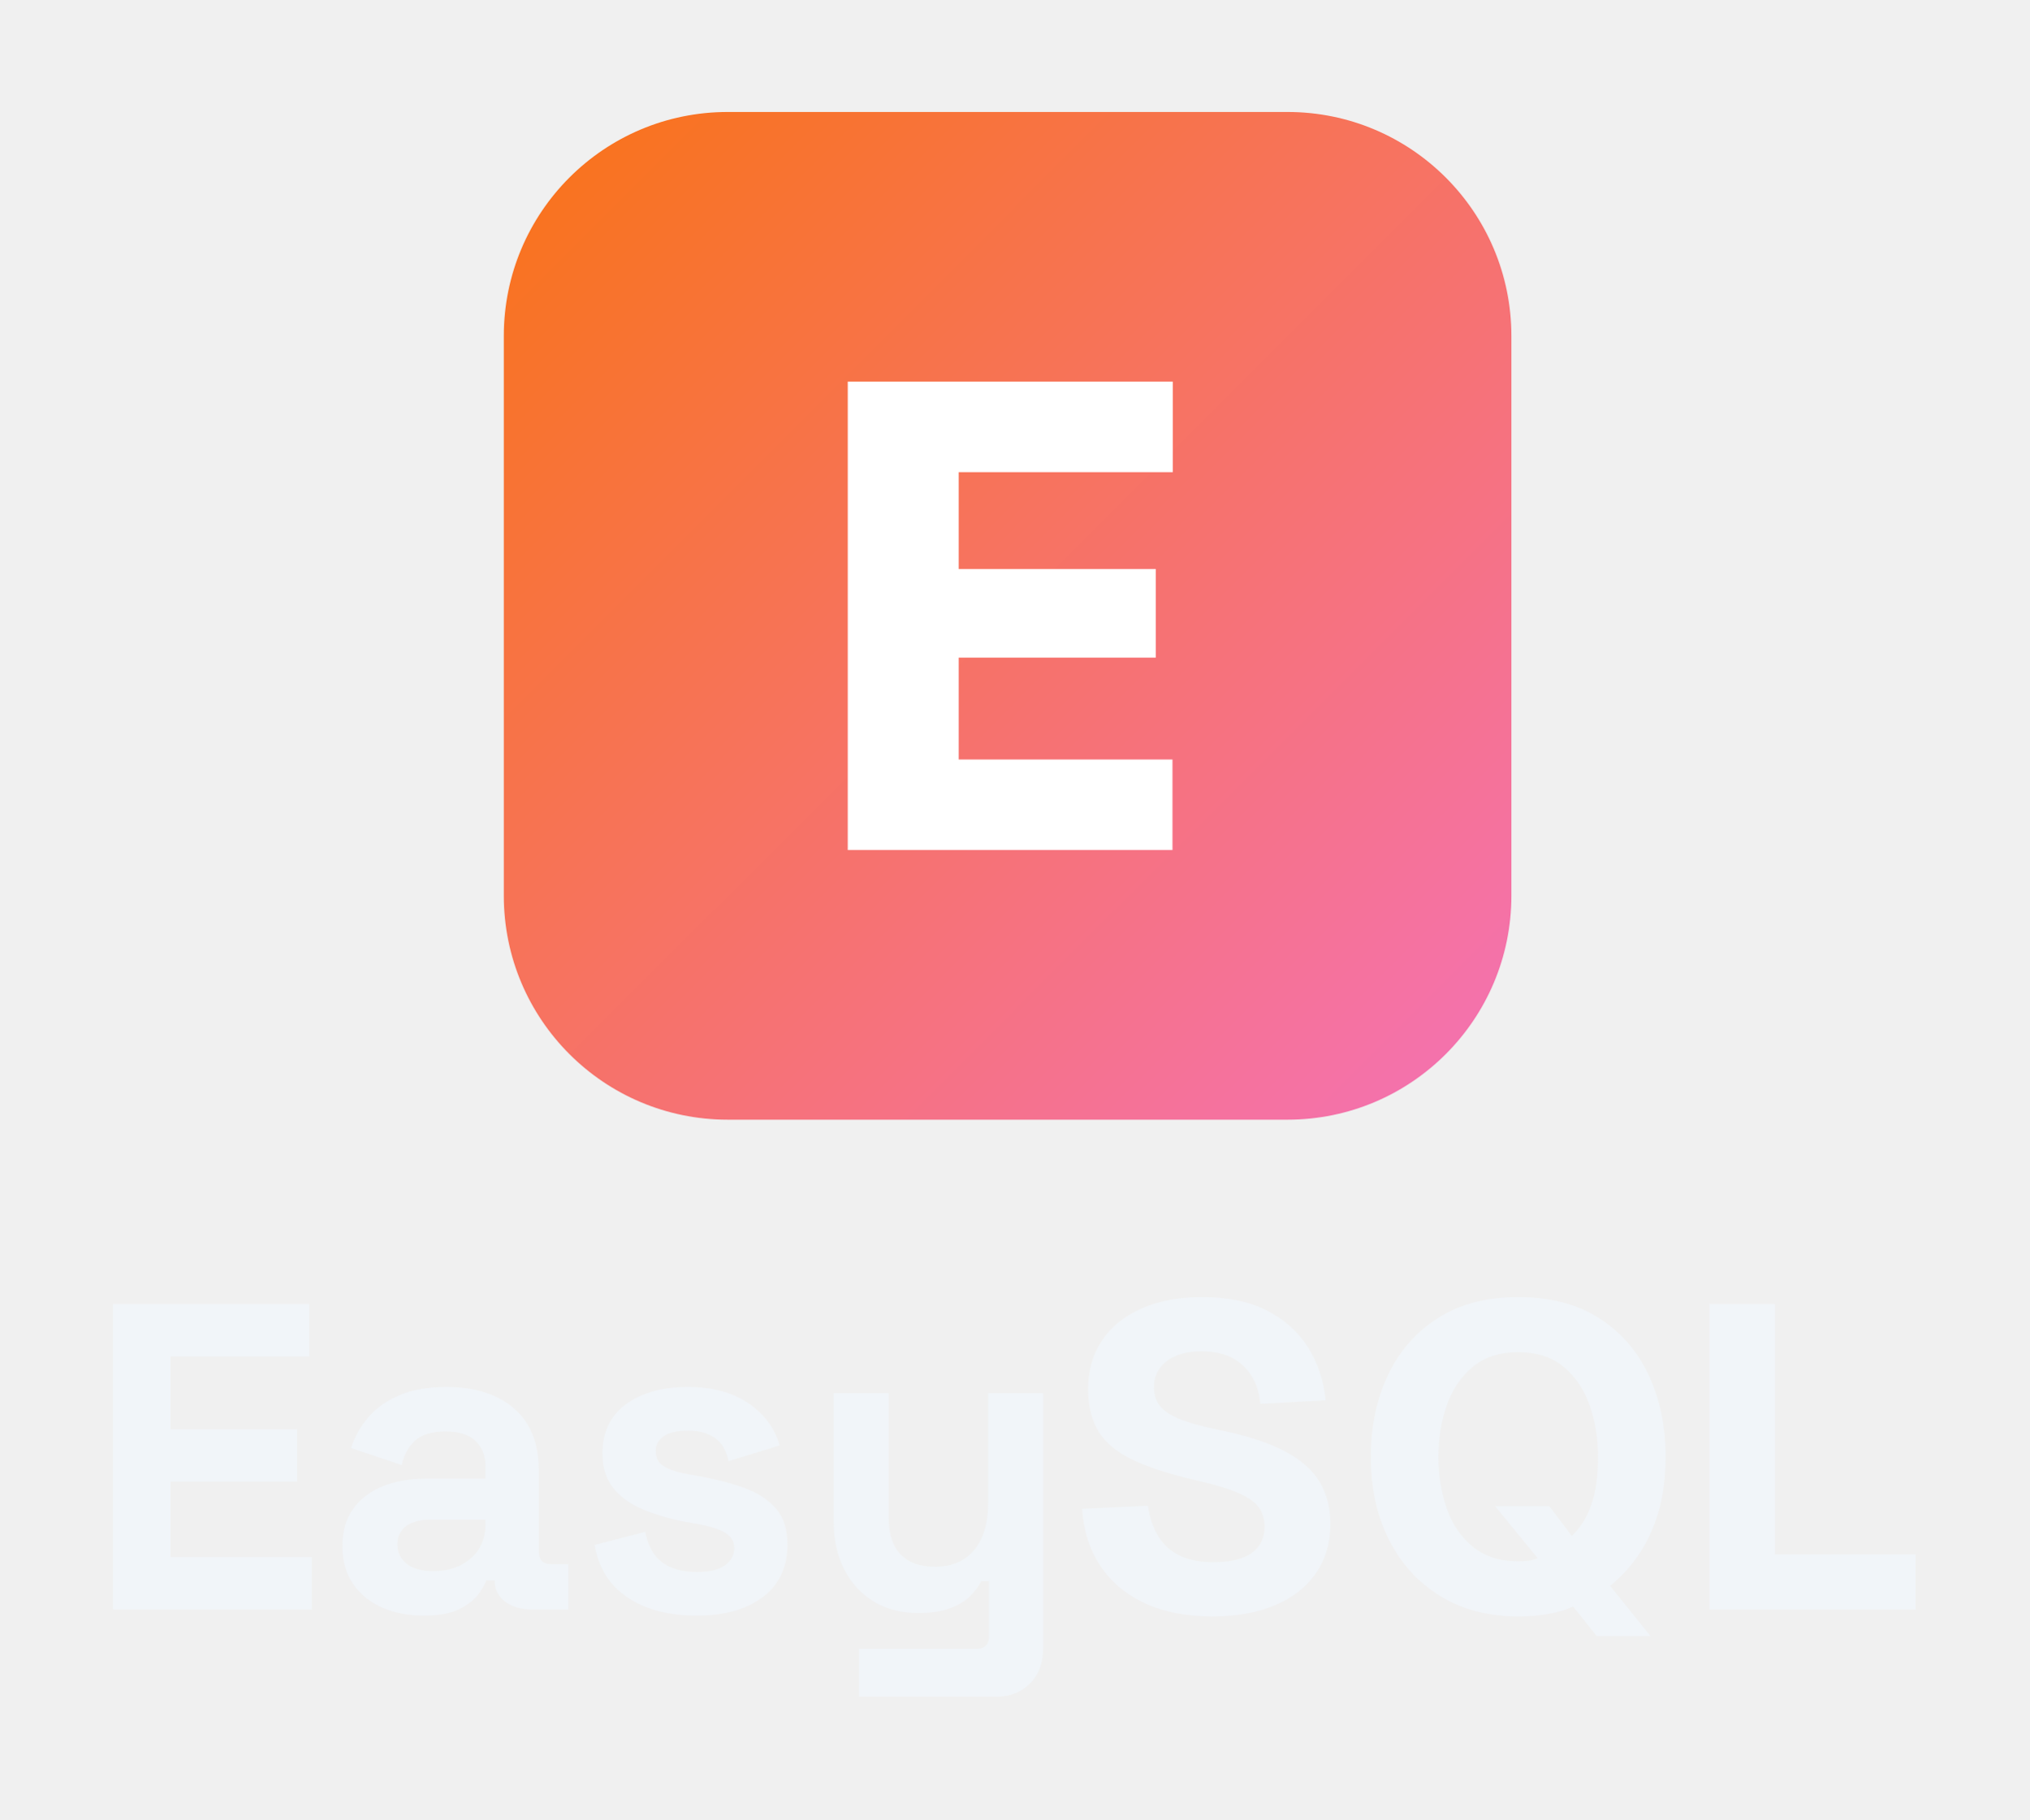
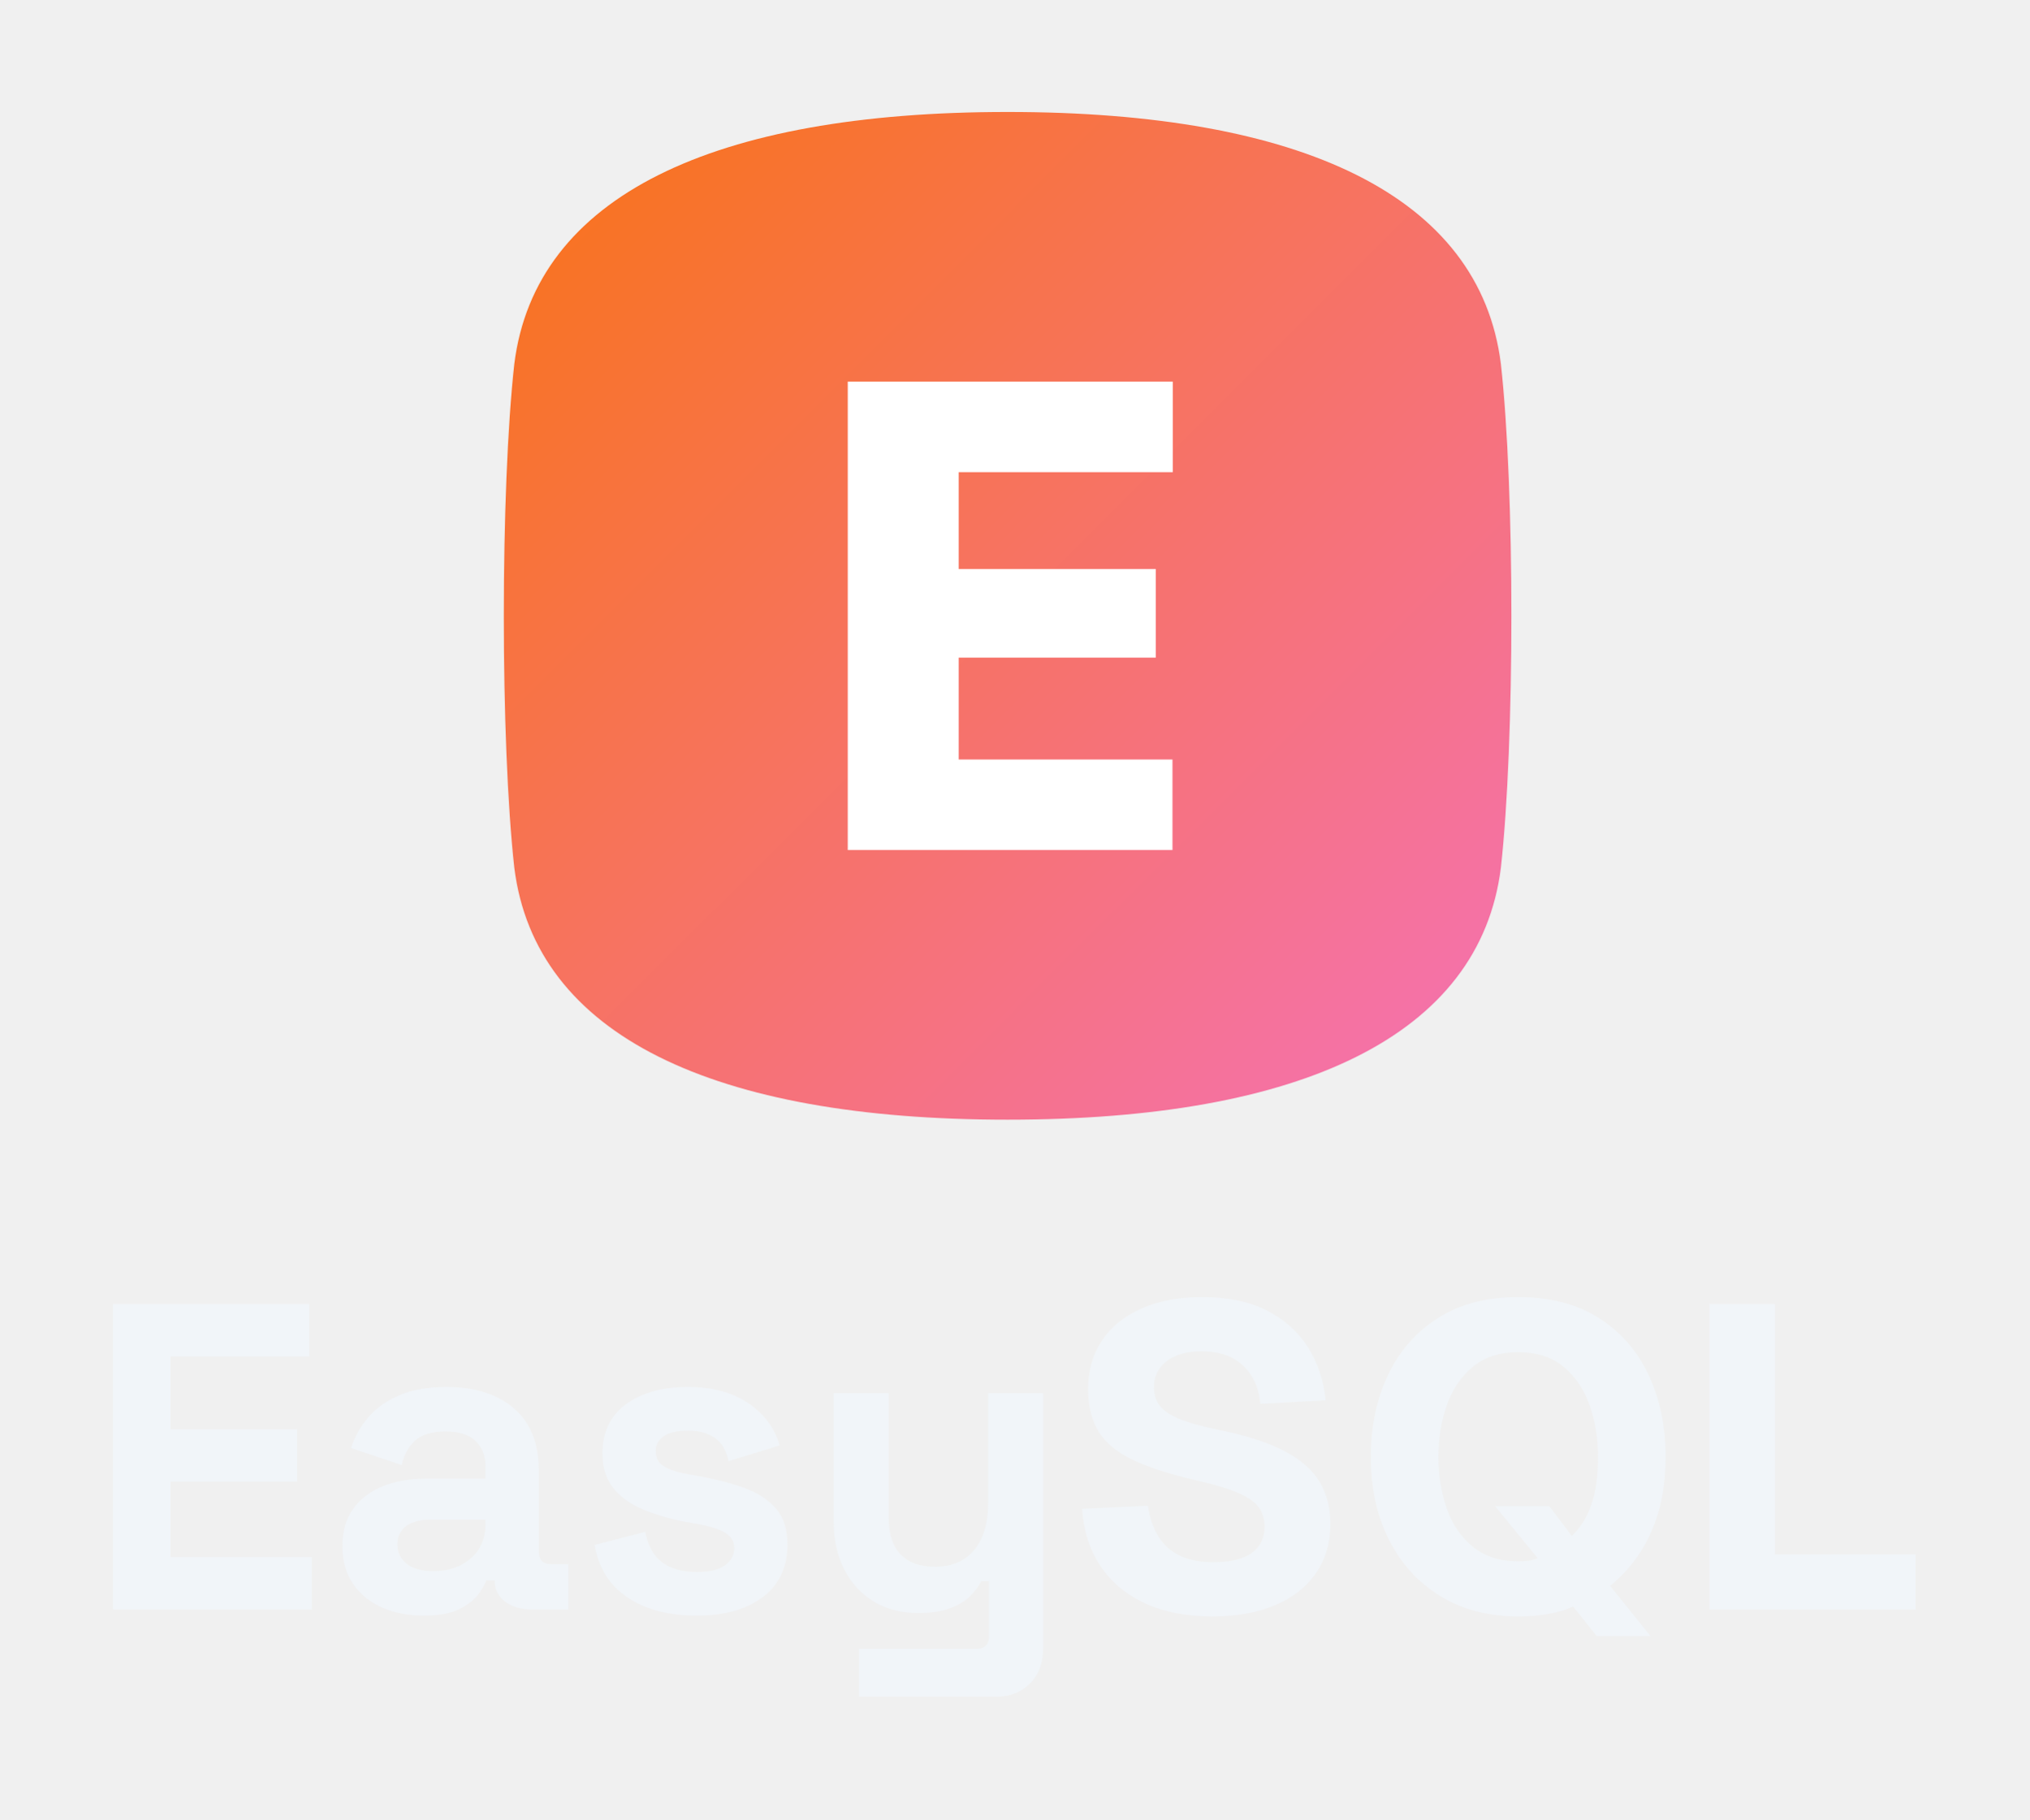
<svg xmlns="http://www.w3.org/2000/svg" viewBox="33 4 145 130" width="145" height="130">
  <defs>
    <linearGradient id="g1" x1="0" y1="0" x2="1" y2="1">
      <stop offset="0" stop-color="#F97316" />
      <stop offset="1" stop-color="#F472B6" />
    </linearGradient>
  </defs>
-   <rect x="69" y="12" width="72" height="72" rx="16" fill="url(#g1)" />
+   <path d="M105 12C126 12 138.75 18 140.25 30C140.75 34.5 141 41.25 141 48C141 54.75 140.75 61.5 140.25 66C138.75 78 126 84 105 84C84 84 71.25 78 69.75 66C69.25 61.5 69 54.75 69 48C69 41.25 69.25 34.5 69.75 30C71.25 18 84 12 105 12Z" fill="url(#g1)" />
  <path d="M93.579 64.733V31.267H116.803V37.735H101.507V44.653H115.59V50.987H101.507V58.265H116.781V64.733Z" fill="#FFFFFF" />
  <path d="M41.065 119.0V97.174H55.096V100.916H45.181V106.123H54.223V109.864H45.181V115.258H55.283V119.0ZM63.266 119.437Q61.613 119.437 60.303 118.86Q58.994 118.283 58.23 117.176Q57.466 116.069 57.466 114.479Q57.466 112.889 58.23 111.813Q58.994 110.737 60.35 110.192Q61.707 109.646 63.453 109.646H67.693V108.773Q67.693 107.682 67.007 106.98Q66.321 106.279 64.825 106.279Q63.359 106.279 62.642 106.949Q61.925 107.619 61.707 108.679L58.09 107.463Q58.464 106.279 59.29 105.296Q60.116 104.314 61.504 103.706Q62.891 103.098 64.887 103.098Q67.943 103.098 69.72 104.626Q71.497 106.154 71.497 109.054V114.822Q71.497 115.757 72.37 115.757H73.617V119.0H70.998Q69.845 119.0 69.096 118.439Q68.348 117.878 68.348 116.942V116.911H67.755Q67.631 117.285 67.194 117.893Q66.758 118.501 65.822 118.969Q64.887 119.437 63.266 119.437ZM63.952 116.256Q65.604 116.256 66.649 115.336Q67.693 114.417 67.693 112.889V112.577H63.733Q62.642 112.577 62.018 113.045Q61.395 113.512 61.395 114.354Q61.395 115.196 62.05 115.726Q62.704 116.256 63.952 116.256ZM82.784 119.437Q79.76 119.437 77.827 118.127Q75.893 116.817 75.488 114.385L79.105 113.45Q79.323 114.541 79.838 115.165Q80.352 115.788 81.116 116.053Q81.88 116.319 82.784 116.319Q84.156 116.319 84.811 115.835Q85.466 115.352 85.466 114.635Q85.466 113.918 84.842 113.528Q84.219 113.138 82.847 112.889L81.974 112.733Q80.352 112.421 79.011 111.875Q77.671 111.33 76.86 110.363Q76.049 109.397 76.049 107.869Q76.049 105.561 77.733 104.33Q79.417 103.098 82.161 103.098Q84.749 103.098 86.463 104.252Q88.178 105.406 88.708 107.276L85.06 108.399Q84.811 107.214 84.047 106.715Q83.283 106.216 82.161 106.216Q81.038 106.216 80.446 106.606Q79.853 106.996 79.853 107.682Q79.853 108.43 80.477 108.789Q81.101 109.147 82.161 109.334L83.034 109.49Q84.78 109.802 86.198 110.316Q87.617 110.831 88.443 111.782Q89.27 112.733 89.27 114.354Q89.27 116.786 87.508 118.111Q85.746 119.437 82.784 119.437ZM94.383 125.236V121.806H102.802Q103.675 121.806 103.675 120.871V116.973H103.114Q102.864 117.503 102.334 118.033Q101.804 118.563 100.9 118.906Q99.996 119.249 98.592 119.249Q96.784 119.249 95.428 118.423Q94.071 117.597 93.323 116.131Q92.575 114.666 92.575 112.764V103.535H96.503V112.452Q96.503 114.198 97.361 115.071Q98.218 115.944 99.809 115.944Q101.617 115.944 102.615 114.744Q103.612 113.543 103.612 111.392V103.535H107.541V121.744Q107.541 123.334 106.606 124.285Q105.67 125.236 104.111 125.236Z" fill="#F1F5F9" />
  <path d="M119.64 119.492Q116.811 119.492 114.781 118.539Q112.752 117.585 111.614 115.863Q110.476 114.141 110.323 111.805L115.027 111.589Q115.212 112.881 115.781 113.788Q116.35 114.695 117.318 115.156Q118.287 115.618 119.701 115.618Q120.87 115.618 121.685 115.341Q122.5 115.064 122.93 114.495Q123.361 113.926 123.361 113.096Q123.361 112.327 122.992 111.758Q122.623 111.189 121.577 110.713Q120.532 110.236 118.502 109.775Q115.704 109.129 113.997 108.33Q112.291 107.53 111.522 106.316Q110.753 105.101 110.753 103.256Q110.753 101.288 111.722 99.812Q112.69 98.336 114.535 97.506Q116.38 96.675 118.933 96.675Q121.639 96.675 123.514 97.629Q125.39 98.582 126.451 100.242Q127.512 101.903 127.727 104.055L123.053 104.302Q122.961 103.164 122.438 102.318Q121.915 101.472 121.024 101.011Q120.132 100.55 118.871 100.55Q117.272 100.55 116.365 101.257Q115.458 101.965 115.458 103.102Q115.458 103.902 115.873 104.44Q116.288 104.978 117.257 105.378Q118.225 105.778 120.009 106.147Q123.053 106.761 124.821 107.699Q126.589 108.637 127.327 109.929Q128.065 111.22 128.065 112.881Q128.065 114.91 127.035 116.402Q126.005 117.893 124.114 118.692Q122.223 119.492 119.64 119.492ZM147.1 120.906 145.408 118.785Q144.701 119.123 143.702 119.308Q142.702 119.492 141.503 119.492Q138.274 119.492 135.907 118.031Q133.539 116.571 132.247 114.003Q130.956 111.436 130.956 108.114Q130.956 104.855 132.171 102.272Q133.385 99.689 135.738 98.182Q138.09 96.675 141.503 96.675Q144.916 96.675 147.269 98.182Q149.621 99.689 150.82 102.272Q152.02 104.855 152.02 108.114Q152.02 111.159 150.99 113.465Q149.959 115.771 148.053 117.309L150.943 120.906ZM141.503 115.556Q141.903 115.556 142.241 115.51Q142.579 115.464 142.887 115.341L139.843 111.62H143.717L145.316 113.742Q146.239 112.881 146.715 111.512Q147.192 110.144 147.192 108.114Q147.192 106.116 146.592 104.409Q145.993 102.703 144.732 101.657Q143.471 100.612 141.503 100.612Q139.504 100.612 138.244 101.657Q136.983 102.703 136.383 104.409Q135.784 106.116 135.784 108.114Q135.784 110.082 136.383 111.789Q136.983 113.496 138.259 114.526Q139.535 115.556 141.503 115.556ZM155.156 119.0V97.168H159.83V117.739L157.247 115.064H169.885V119.0Z" fill="#F1F5F9" />
</svg>
